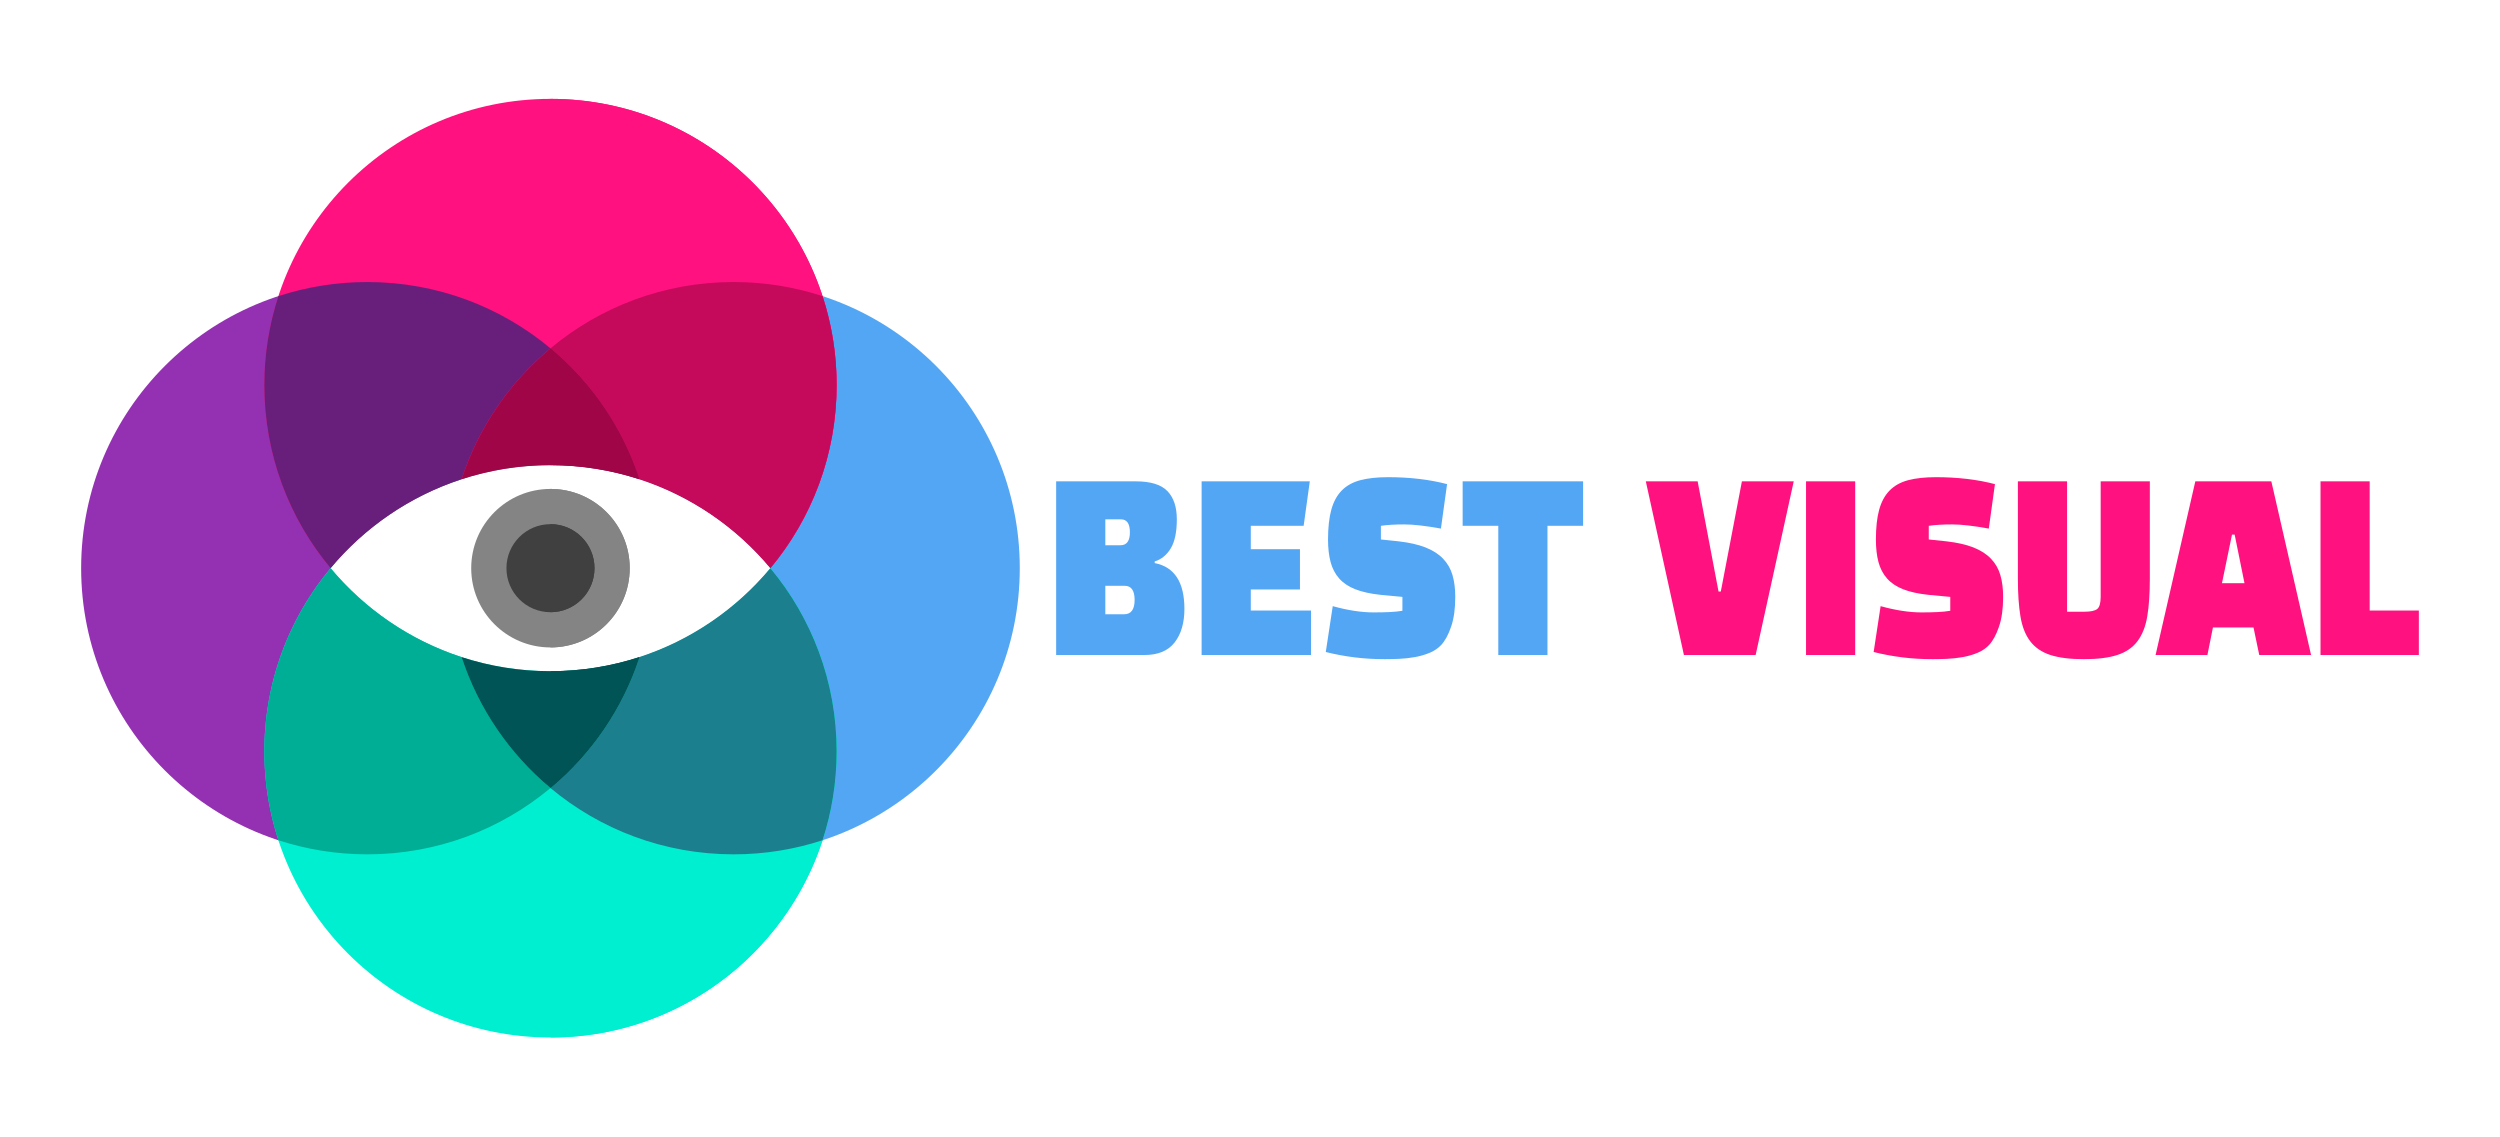
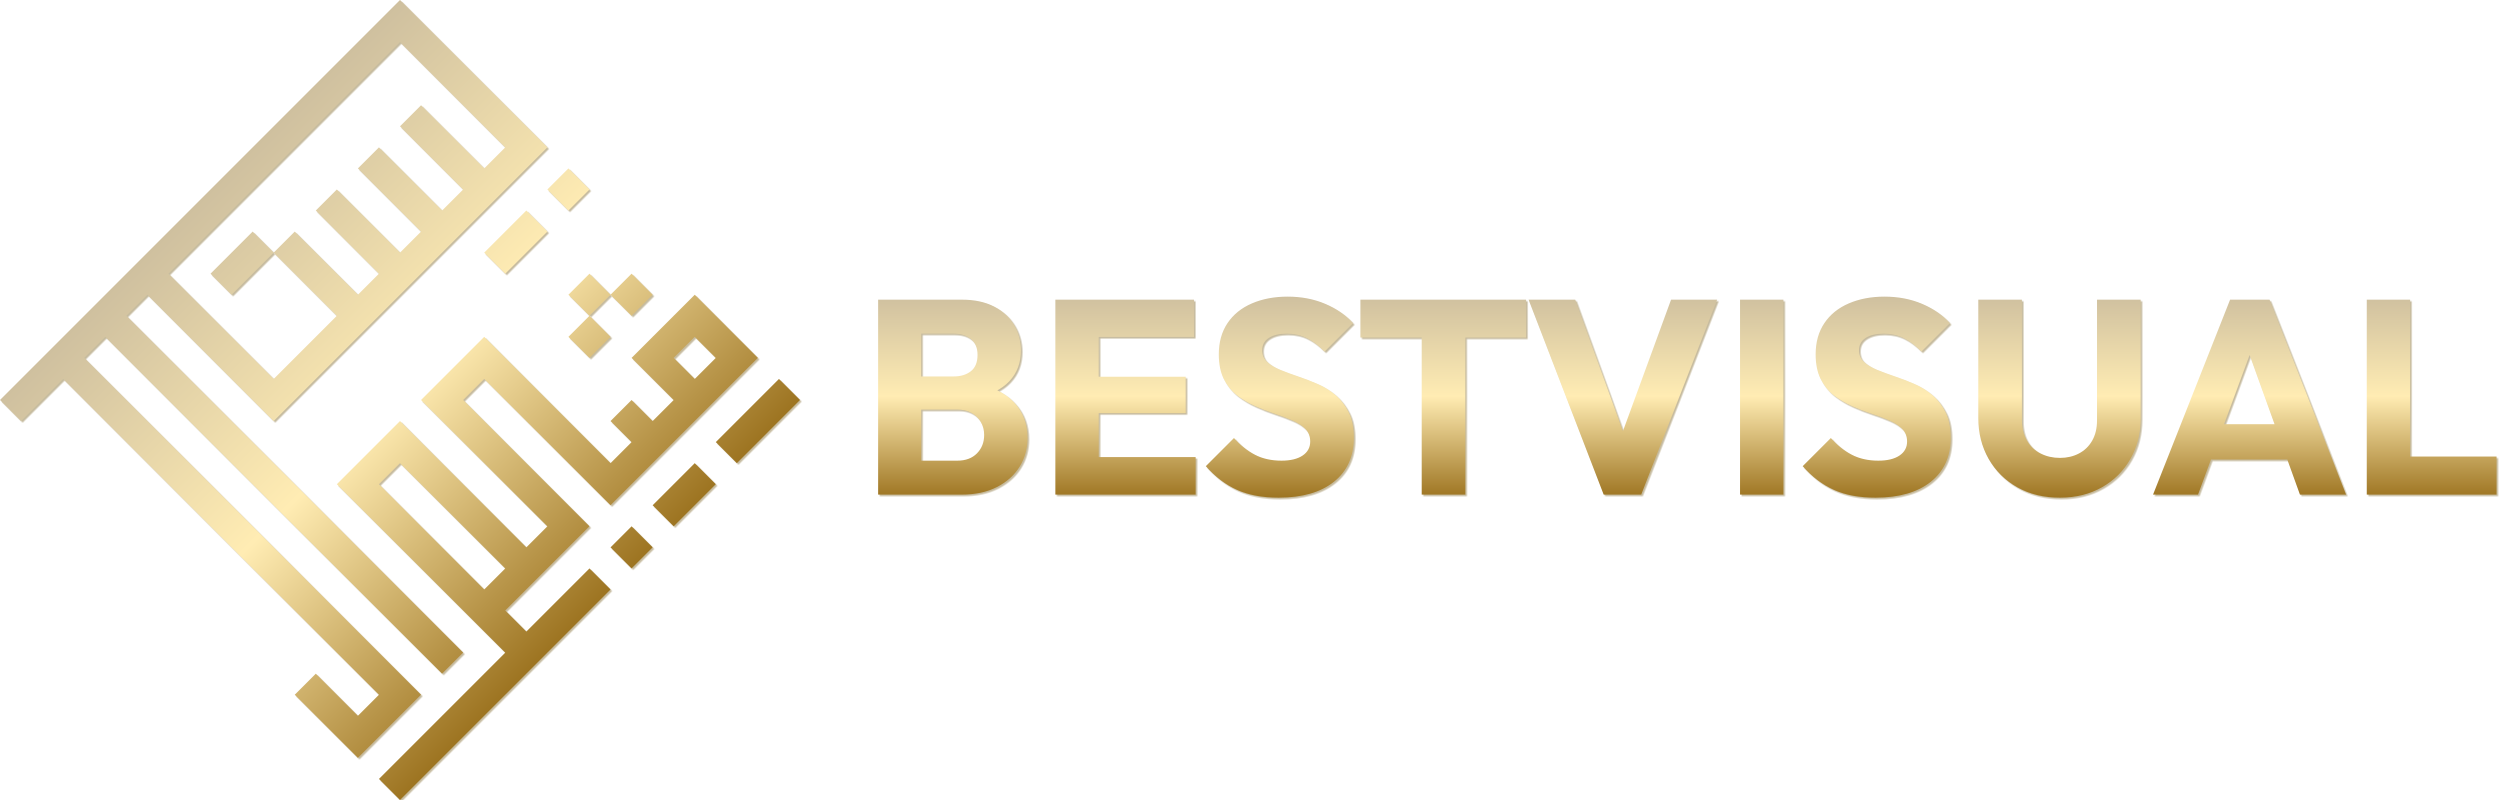
- <svg xmlns="http://www.w3.org/2000/svg" style="isolation:isolate" viewBox="0 0 1100 500" width="1100pt" height="500pt">
-   <g>
-     <path d=" M 448.705 250.001 C 448.705 319.538 392.334 375.91 322.795 375.91 C 253.256 375.91 196.885 319.538 196.885 250.001 C 196.885 180.462 253.256 124.09 322.795 124.09 C 392.334 124.09 448.705 180.462 448.705 250.001 Z " fill="rgb(83,166,244)" />
-     <path d=" M 287.525 250.001 C 287.525 319.538 231.154 375.91 161.615 375.91 C 92.076 375.91 35.705 319.538 35.705 250.001 C 35.705 180.462 92.076 124.09 161.615 124.09 C 231.154 124.09 287.525 180.462 287.525 250.001 Z " fill="rgb(147,49,178)" />
-     <path d=" M 368.115 169.411 C 368.115 238.95 311.744 295.321 242.205 295.321 C 172.666 295.321 116.295 238.95 116.295 169.411 C 116.295 99.872 172.666 43.501 242.205 43.501 C 311.744 43.501 368.115 99.872 368.115 169.411 Z " fill="rgb(255,18,127)" />
-     <path d=" M 368.115 169.411 C 368.115 200.071 357.166 228.172 338.947 250.001 C 315.857 277.7 281.084 295.321 242.205 295.321 L 242.205 43.501 C 311.744 43.501 368.115 99.872 368.115 169.411 L 368.115 169.411 Z " fill="rgb(255,18,127)" />
-     <path d=" M 368.115 330.589 C 368.115 400.128 311.744 456.499 242.205 456.499 C 172.666 456.499 116.295 400.128 116.295 330.589 C 116.295 261.05 172.666 204.68 242.205 204.68 C 311.744 204.68 368.115 261.05 368.115 330.589 L 368.115 330.589 Z " fill="rgb(0,239,209)" />
-     <path d=" M 368.115 330.589 C 368.115 400.128 311.744 456.499 242.205 456.499 L 242.205 204.68 C 281.084 204.68 315.857 222.301 338.947 250.001 C 357.166 271.829 368.115 299.929 368.115 330.589 L 368.115 330.589 Z " fill="rgb(0,239,209)" />
-     <path d=" M 242.205 295.321 C 281.088 295.321 315.845 277.696 338.943 250.001 C 315.845 222.305 281.088 204.68 242.205 204.68 C 203.326 204.68 168.565 222.305 145.467 250.001 C 168.565 277.696 203.326 295.321 242.205 295.321 Z " fill="rgb(255,255,255)" />
-     <path d=" M 338.947 250.001 C 315.845 277.692 281.084 295.321 242.205 295.321 L 242.205 204.68 C 281.084 204.68 315.845 222.309 338.947 250.001 Z " fill="rgb(255,255,255)" />
-     <path d=" M 277.076 250.001 C 277.076 269.257 261.463 284.872 242.205 284.872 C 222.947 284.872 207.334 269.257 207.334 250.001 C 207.334 230.743 222.947 215.129 242.205 215.129 C 261.463 215.129 277.076 230.743 277.076 250.001 L 277.076 250.001 Z " fill="rgb(132,132,132)" />
-     <path d=" M 277.076 250.001 C 277.076 269.261 261.467 284.872 242.205 284.872 L 242.205 215.129 C 261.467 215.129 277.076 230.739 277.076 250.001 L 277.076 250.001 Z " fill="rgb(132,132,132)" />
-     <path d=" M 261.576 250.001 C 261.576 260.7 252.904 269.372 242.205 269.372 C 231.506 269.372 222.834 260.7 222.834 250.001 C 222.834 239.301 231.506 230.629 242.205 230.629 C 252.904 230.629 261.576 239.301 261.576 250.001 L 261.576 250.001 Z " fill="rgb(64,64,64)" />
-     <path d=" M 261.576 250.001 C 261.576 260.7 252.904 269.372 242.205 269.372 L 242.205 230.629 C 252.904 230.629 261.576 239.301 261.576 250.001 L 261.576 250.001 Z " fill="rgb(64,64,64)" />
-     <path d=" M 242.205 153.262 C 260.17 168.247 273.896 188.141 281.322 210.883 C 304.064 218.309 323.959 232.032 338.943 250.001 C 357.154 228.165 368.115 200.066 368.115 169.411 C 368.115 155.755 365.931 142.605 361.912 130.294 C 349.595 126.273 336.451 124.09 322.795 124.09 C 292.138 124.09 264.041 135.051 242.205 153.262 Z " fill="rgb(197,10,91)" />
-     <path d=" M 145.467 250.001 C 160.451 232.036 180.346 218.313 203.088 210.883 C 210.514 188.141 224.24 168.247 242.205 153.262 C 220.369 135.051 192.275 124.09 161.615 124.09 C 147.959 124.09 134.815 126.273 122.498 130.294 C 118.479 142.605 116.295 155.755 116.295 169.411 C 116.295 200.066 127.256 228.165 145.467 250.001 Z " fill="rgb(104,31,123)" />
-     <path d=" M 281.322 210.883 C 273.896 188.141 260.174 168.247 242.205 153.262 C 224.24 168.247 210.518 188.141 203.088 210.883 C 215.404 206.864 228.549 204.68 242.205 204.68 C 255.861 204.68 269.006 206.864 281.322 210.883 Z " fill="rgb(160,6,71)" />
-     <path d=" M 281.326 210.879 C 269.006 206.859 255.865 204.68 242.205 204.68 L 242.205 153.262 C 260.174 168.251 273.896 188.141 281.326 210.879 L 281.326 210.879 Z " fill="rgb(160,6,71)" />
-     <path d=" M 338.943 250.001 C 323.959 267.964 304.064 281.688 281.322 289.118 C 273.896 311.86 260.174 331.753 242.205 346.739 C 264.041 364.949 292.138 375.91 322.795 375.91 C 336.451 375.91 349.595 373.727 361.912 369.706 C 365.931 357.391 368.115 344.245 368.115 330.589 C 368.115 299.934 357.154 271.835 338.943 250.001 Z " fill="rgb(27,127,142)" />
-     <path d=" M 242.205 346.739 C 224.24 331.753 210.518 311.86 203.088 289.118 C 180.346 281.692 160.451 267.964 145.467 250.001 C 127.256 271.835 116.295 299.934 116.295 330.589 C 116.295 344.245 118.479 357.391 122.498 369.706 C 134.815 373.727 147.959 375.91 161.615 375.91 C 192.275 375.91 220.369 364.949 242.205 346.739 Z " fill="rgb(0,173,149)" />
-     <path d=" M 203.088 289.118 C 210.514 311.86 224.24 331.753 242.205 346.739 C 260.17 331.753 273.896 311.86 281.322 289.118 C 269.01 293.136 255.861 295.321 242.205 295.321 C 228.549 295.321 215.404 293.136 203.088 289.118 L 203.088 289.118 Z " fill="rgb(0,84,85)" />
-     <path d=" M 281.326 289.122 C 273.896 311.86 260.174 331.749 242.205 346.739 L 242.205 295.321 C 255.865 295.321 269.006 293.141 281.326 289.122 L 281.326 289.122 Z " fill="rgb(0,84,85)" />
-   </g>
-   <g>
-     <path d=" M 766.438 211.795 L 757.153 260.29 L 756.161 260.29 L 746.966 211.795 L 724.158 211.795 L 740.926 288.206 L 772.478 288.206 L 789.246 211.795 L 766.438 211.795 Z  M 794.655 288.206 L 816.291 288.206 L 816.291 211.795 L 794.655 211.795 L 794.655 288.206 Z  M 824.405 286.881 L 824.405 286.881 L 827.47 266.709 L 827.47 266.709 Q 837.387 269.459 845.41 269.459 L 845.41 269.459 L 845.41 269.459 Q 849.467 269.459 852.577 269.307 L 852.577 269.307 L 852.577 269.307 Q 855.687 269.154 858.121 268.746 L 858.121 268.746 L 858.121 262.633 L 848.385 261.716 L 848.385 261.716 Q 841.804 261.003 837.387 259.271 L 837.387 259.271 L 837.387 259.271 Q 832.969 257.539 830.31 254.534 L 830.31 254.534 L 830.31 254.534 Q 827.65 251.528 826.524 247.3 L 826.524 247.3 L 826.524 247.3 Q 825.397 243.072 825.397 237.367 L 825.397 237.367 L 825.397 237.367 Q 825.397 229.522 826.839 224.275 L 826.839 224.275 L 826.839 224.275 Q 828.281 219.028 831.437 215.819 L 831.437 215.819 L 831.437 215.819 Q 834.592 212.61 839.595 211.285 L 839.595 211.285 L 839.595 211.285 Q 844.599 209.961 851.811 209.961 L 851.811 209.961 L 851.811 209.961 Q 866.145 209.961 877.774 213.017 L 877.774 213.017 L 875.07 232.578 L 875.07 232.578 Q 864.973 230.744 858.933 230.744 L 858.933 230.744 L 858.933 230.744 Q 852.893 230.744 848.655 231.356 L 848.655 231.356 L 848.655 237.367 L 856.408 238.182 L 856.408 238.182 Q 863.53 238.997 868.308 240.882 L 868.308 240.882 L 868.308 240.882 Q 873.086 242.766 876.016 245.823 L 876.016 245.823 L 876.016 245.823 Q 878.946 248.879 880.163 253.056 L 880.163 253.056 L 880.163 253.056 Q 881.38 257.234 881.38 262.633 L 881.38 262.633 L 881.38 262.633 Q 881.38 270.376 879.577 275.674 L 879.577 275.674 L 879.577 275.674 Q 877.774 280.972 875.25 283.723 L 875.25 283.723 L 875.25 283.723 Q 873.176 285.964 870.111 287.238 L 870.111 287.238 L 870.111 287.238 Q 867.046 288.511 863.62 289.123 L 863.62 289.123 L 863.62 289.123 Q 860.195 289.734 856.724 289.887 L 856.724 289.887 L 856.724 289.887 Q 853.253 290.039 850.458 290.039 L 850.458 290.039 L 850.458 290.039 Q 843.427 290.039 836.936 289.224 L 836.936 289.224 L 836.936 289.224 Q 830.445 288.409 824.405 286.881 Z  M 887.871 254.687 L 887.871 211.795 L 909.507 211.795 L 909.507 269.154 L 917.17 269.154 L 917.17 269.154 Q 921.317 269.154 922.804 267.931 L 922.804 267.931 L 922.804 267.931 Q 924.292 266.709 924.292 262.633 L 924.292 262.633 L 924.292 211.795 L 945.928 211.795 L 945.928 254.687 L 945.928 254.687 Q 945.928 264.467 944.801 271.191 L 944.801 271.191 L 944.801 271.191 Q 943.674 277.916 940.474 282.144 L 940.474 282.144 L 940.474 282.144 Q 937.273 286.372 931.594 288.206 L 931.594 288.206 L 931.594 288.206 Q 925.914 290.039 916.899 290.039 L 916.899 290.039 L 916.899 290.039 Q 907.884 290.039 902.205 288.206 L 902.205 288.206 L 902.205 288.206 Q 896.525 286.372 893.325 282.195 L 893.325 282.195 L 893.325 282.195 Q 890.125 278.017 888.998 271.242 L 888.998 271.242 L 888.998 271.242 Q 887.871 264.467 887.871 254.687 L 887.871 254.687 Z  M 971.26 288.206 L 973.694 276.082 L 991.544 276.082 L 994.068 288.206 L 1016.876 288.206 L 999.387 211.795 L 965.941 211.795 L 948.452 288.206 L 971.26 288.206 Z  M 982.078 235.227 L 983.25 235.227 L 987.577 256.622 L 977.661 256.622 L 982.078 235.227 Z  M 1064.295 288.206 L 1064.295 268.644 L 1042.659 268.644 L 1042.659 211.795 L 1021.023 211.795 L 1021.023 288.206 L 1064.295 288.206 Z " fill="rgb(255,18,127)" />
-     <path d=" M 503.559 288.206 L 503.559 288.206 L 464.705 288.206 L 464.705 211.795 L 499.773 211.795 L 499.773 211.795 Q 509.509 211.795 513.656 216.074 L 513.656 216.074 L 513.656 216.074 Q 517.803 220.353 517.803 228.503 L 517.803 228.503 L 517.803 228.503 Q 517.803 236.755 515.189 241.187 L 515.189 241.187 L 515.189 241.187 Q 512.574 245.619 508.067 247.045 L 508.067 247.045 L 508.067 247.759 L 508.067 247.759 Q 521.139 250.306 521.139 267.931 L 521.139 267.931 L 521.139 267.931 Q 521.139 277.1 516.857 282.653 L 516.857 282.653 L 516.857 282.653 Q 512.574 288.206 503.559 288.206 Z  M 494.815 257.743 L 494.815 257.743 L 486.341 257.743 L 486.341 270.274 L 494.635 270.274 L 494.635 270.274 Q 499.232 270.274 499.232 263.958 L 499.232 263.958 L 499.232 263.958 Q 499.232 257.743 494.815 257.743 Z  M 493.192 228.503 L 493.192 228.503 L 486.341 228.503 L 486.341 239.914 L 493.012 239.914 L 493.012 239.914 Q 497.159 239.914 497.159 234.208 L 497.159 234.208 L 497.159 234.208 Q 497.159 228.503 493.192 228.503 Z  M 571.984 259.373 L 571.984 241.646 L 550.348 241.646 L 550.348 231.356 L 573.606 231.356 L 576.311 211.795 L 528.711 211.795 L 528.711 288.206 L 576.852 288.206 L 576.852 268.644 L 550.348 268.644 L 550.348 259.373 L 571.984 259.373 Z  M 583.343 286.881 L 583.343 286.881 L 586.408 266.709 L 586.408 266.709 Q 596.324 269.459 604.348 269.459 L 604.348 269.459 L 604.348 269.459 Q 608.404 269.459 611.515 269.307 L 611.515 269.307 L 611.515 269.307 Q 614.625 269.154 617.059 268.746 L 617.059 268.746 L 617.059 262.633 L 607.323 261.716 L 607.323 261.716 Q 600.742 261.003 596.324 259.271 L 596.324 259.271 L 596.324 259.271 Q 591.907 257.539 589.247 254.534 L 589.247 254.534 L 589.247 254.534 Q 586.588 251.528 585.461 247.3 L 585.461 247.3 L 585.461 247.3 Q 584.334 243.072 584.334 237.367 L 584.334 237.367 L 584.334 237.367 Q 584.334 229.522 585.777 224.275 L 585.777 224.275 L 585.777 224.275 Q 587.219 219.028 590.374 215.819 L 590.374 215.819 L 590.374 215.819 Q 593.53 212.61 598.533 211.285 L 598.533 211.285 L 598.533 211.285 Q 603.536 209.961 610.748 209.961 L 610.748 209.961 L 610.748 209.961 Q 625.082 209.961 636.712 213.017 L 636.712 213.017 L 634.007 232.578 L 634.007 232.578 Q 623.91 230.744 617.87 230.744 L 617.87 230.744 L 617.87 230.744 Q 611.83 230.744 607.593 231.356 L 607.593 231.356 L 607.593 237.367 L 615.346 238.182 L 615.346 238.182 Q 622.468 238.997 627.246 240.882 L 627.246 240.882 L 627.246 240.882 Q 632.024 242.766 634.954 245.823 L 634.954 245.823 L 634.954 245.823 Q 637.884 248.879 639.101 253.056 L 639.101 253.056 L 639.101 253.056 Q 640.318 257.234 640.318 262.633 L 640.318 262.633 L 640.318 262.633 Q 640.318 270.376 638.515 275.674 L 638.515 275.674 L 638.515 275.674 Q 636.712 280.972 634.187 283.723 L 634.187 283.723 L 634.187 283.723 Q 632.114 285.964 629.049 287.238 L 629.049 287.238 L 629.049 287.238 Q 625.984 288.511 622.558 289.123 L 622.558 289.123 L 622.558 289.123 Q 619.132 289.734 615.662 289.887 L 615.662 289.887 L 615.662 289.887 Q 612.191 290.039 609.396 290.039 L 609.396 290.039 L 609.396 290.039 Q 602.364 290.039 595.874 289.224 L 595.874 289.224 L 595.874 289.224 Q 589.383 288.409 583.343 286.881 Z  M 696.572 231.356 L 696.572 211.795 L 643.563 211.795 L 643.563 231.356 L 659.249 231.356 L 659.249 288.206 L 680.885 288.206 L 680.885 231.356 L 696.572 231.356 Z " fill="rgb(83,166,244)" />
-   </g>
+ <svg xmlns="http://www.w3.org/2000/svg" xmlns:ns1="https://boxy-svg.com" viewBox="0 0 1600 512" width="1600px" height="512px">
+   <defs>
+     <linearGradient id="gradient-0">
+       <stop offset="0" style="stop-color: rgb(207, 192, 159);" />
+       <stop offset="0.495" style="stop-color: rgb(255, 236, 179);" />
+       <stop offset="1" style="stop-color: rgb(157, 116, 33);" />
+     </linearGradient>
+     <linearGradient id="gradient-0-0" href="#gradient-0" gradientUnits="userSpaceOnUse" x1="256" y1="446.673" x2="256" y2="490.353" gradientTransform="matrix(2.945439, 0, 0, 2.945439, 325.8598, -1125.805)" />
+     <filter id="drop-shadow-filter-0" ns1:preset="drop-shadow 1 1 1 0 0.5 #c6bb9f" color-interpolation-filters="sRGB" x="-50%" y="-50%" width="200%" height="200%">
+       <feGaussianBlur in="SourceAlpha" stdDeviation="0" />
+       <feOffset dx="1" dy="1" />
+       <feComponentTransfer result="offsetblur">
+         <feFuncA id="spread-ctrl" type="linear" slope="1" />
+       </feComponentTransfer>
+       <feFlood flood-color="#c6bb9f" />
+       <feComposite in2="offsetblur" operator="in" />
+       <feMerge>
+         <feMergeNode />
+         <feMergeNode in="SourceGraphic" />
+       </feMerge>
+     </filter>
+     <linearGradient id="gradient-0-1" href="#gradient-0" gradientUnits="userSpaceOnUse" x1="269.406" y1="52.575" x2="269.406" y2="452.575" gradientTransform="matrix(0.64, -0.64, 0.64, 0.64, -78.06774, 266.7722)" />
+     <filter id="drop-shadow-filter-1" ns1:preset="drop-shadow 1 1 1 0 0.5 #c6bb9f" color-interpolation-filters="sRGB" x="-50%" y="-50%" width="200%" height="200%">
+       <feGaussianBlur in="SourceAlpha" stdDeviation="0" />
+       <feOffset dx="1" dy="1" />
+       <feComponentTransfer result="offsetblur">
+         <feFuncA id="spread-ctrl" type="linear" slope="1" />
+       </feComponentTransfer>
+       <feFlood flood-color="#c6bb9f" />
+       <feComposite in2="offsetblur" operator="in" />
+       <feMerge>
+         <feMergeNode />
+         <feMergeNode in="SourceGraphic" />
+       </feMerge>
+     </filter>
+   </defs>
+   <path d="M 583.384 316.556 L 583.384 294.819 L 612.721 294.819 C 618.022 294.819 622.205 293.258 625.268 290.136 C 628.331 287.013 629.863 283.096 629.863 278.383 C 629.863 275.32 629.156 272.551 627.743 270.077 C 626.328 267.602 624.355 265.659 621.822 264.245 C 619.289 262.831 616.255 262.125 612.721 262.125 L 583.384 262.125 L 583.384 240.917 L 610.423 240.917 C 614.901 240.917 618.552 239.798 621.38 237.559 C 624.208 235.321 625.621 231.845 625.621 227.132 C 625.621 222.656 624.208 219.269 621.38 216.97 C 618.552 214.673 614.901 213.524 610.423 213.524 L 583.384 213.524 L 583.384 191.787 L 615.725 191.787 C 623.737 191.787 630.57 193.26 636.225 196.205 C 641.88 199.151 646.151 203.098 649.038 208.046 C 651.924 212.994 653.368 218.414 653.368 224.305 C 653.368 232.199 650.894 238.767 645.945 244.01 C 640.996 249.253 633.692 252.876 624.031 254.879 L 624.738 245.512 C 635.342 247.515 643.471 251.58 649.126 257.706 C 654.781 263.832 657.609 271.372 657.609 280.327 C 657.609 287.16 655.93 293.287 652.572 298.706 C 649.215 304.126 644.384 308.457 638.08 311.696 C 631.777 314.936 624.208 316.556 615.371 316.556 L 583.384 316.556 Z M 562 316.556 L 562 191.787 L 589.57 191.787 L 589.57 316.556 L 562 316.556 Z M 675.429 316.556 L 675.429 191.787 L 703.175 191.787 L 703.175 316.556 L 675.429 316.556 Z M 696.636 316.556 L 696.636 292.522 L 765.206 292.522 L 765.206 316.556 L 696.636 316.556 Z M 696.636 264.422 L 696.636 241.094 L 758.844 241.094 L 758.844 264.422 L 696.636 264.422 Z M 696.636 215.646 L 696.636 191.787 L 764.146 191.787 L 764.146 215.646 L 696.636 215.646 Z M 818.38 318.5 C 808.012 318.5 799.146 316.85 791.783 313.551 C 784.419 310.253 777.733 305.187 771.724 298.353 L 789.75 280.327 C 793.756 284.922 798.204 288.486 803.094 291.019 C 807.982 293.552 813.667 294.819 820.147 294.819 C 825.92 294.819 830.426 293.729 833.666 291.549 C 836.907 289.37 838.527 286.394 838.527 282.624 C 838.527 279.326 837.496 276.616 835.434 274.495 C 833.372 272.374 830.574 270.548 827.039 269.017 C 823.505 267.485 819.676 266.042 815.553 264.686 C 811.428 263.332 807.275 261.712 803.094 259.827 C 798.911 257.942 795.082 255.644 791.606 252.934 C 788.13 250.224 785.332 246.749 783.211 242.508 C 781.091 238.267 780.03 233.024 780.03 226.779 C 780.03 219.003 781.886 212.347 785.597 206.809 C 789.309 201.272 794.522 197.059 801.238 194.173 C 807.953 191.286 815.553 189.843 824.035 189.843 C 832.872 189.843 840.883 191.375 848.07 194.438 C 855.257 197.501 861.206 201.625 865.919 206.809 L 847.717 225.012 C 843.947 221.124 840.147 218.237 836.318 216.353 C 832.489 214.467 828.218 213.524 823.505 213.524 C 818.674 213.524 814.846 214.437 812.018 216.264 C 809.19 218.09 807.777 220.712 807.777 224.128 C 807.777 227.192 808.837 229.695 810.957 231.639 C 813.078 233.583 815.876 235.262 819.352 236.675 C 822.827 238.09 826.656 239.504 830.839 240.917 C 835.022 242.331 839.204 243.951 843.387 245.777 C 847.57 247.603 851.369 249.989 854.786 252.934 C 858.202 255.88 861 259.532 863.18 263.892 C 865.359 268.251 866.449 273.729 866.449 280.327 C 866.449 292.226 862.208 301.564 853.726 308.338 C 845.243 315.113 833.461 318.5 818.38 318.5 Z M 909.889 316.556 L 909.889 193.378 L 937.812 193.378 L 937.812 316.556 L 909.889 316.556 Z M 870.656 215.999 L 870.656 191.787 L 976.692 191.787 L 976.692 215.999 L 870.656 215.999 Z M 1026.36 316.556 L 978.285 191.787 L 1008.15 191.787 L 1044.73 292.698 L 1032.54 292.698 L 1069.48 191.787 L 1098.98 191.787 L 1050.39 316.556 L 1026.36 316.556 Z M 1113.62 316.556 L 1113.62 191.787 L 1141.38 191.787 L 1141.38 316.556 L 1113.62 316.556 Z M 1200.36 318.5 C 1190.01 318.5 1181.13 316.85 1173.78 313.551 C 1166.41 310.253 1159.72 305.187 1153.72 298.353 L 1171.75 280.327 C 1175.75 284.922 1180.2 288.486 1185.09 291.019 C 1189.98 293.552 1195.66 294.819 1202.13 294.819 C 1207.92 294.819 1212.42 293.729 1215.66 291.549 C 1218.89 289.37 1220.53 286.394 1220.53 282.624 C 1220.53 279.326 1219.49 276.616 1217.43 274.495 C 1215.37 272.374 1212.57 270.548 1209.04 269.017 C 1205.49 267.485 1201.66 266.042 1197.53 264.686 C 1193.42 263.332 1189.26 261.712 1185.09 259.827 C 1180.91 257.942 1177.08 255.644 1173.59 252.934 C 1170.12 250.224 1167.33 246.749 1165.2 242.508 C 1163.07 238.267 1162.01 233.024 1162.01 226.779 C 1162.01 219.003 1163.87 212.347 1167.59 206.809 C 1171.3 201.272 1176.52 197.059 1183.24 194.173 C 1189.95 191.286 1197.53 189.843 1206.02 189.843 C 1214.87 189.843 1222.88 191.375 1230.07 194.438 C 1237.25 197.501 1243.2 201.625 1247.92 206.809 L 1229.7 225.012 C 1225.94 221.124 1222.14 218.237 1218.31 216.353 C 1214.47 214.467 1210.2 213.524 1205.49 213.524 C 1200.66 213.524 1196.84 214.437 1194.01 216.264 C 1191.18 218.09 1189.76 220.712 1189.76 224.128 C 1189.76 227.192 1190.82 229.695 1192.94 231.639 C 1195.07 233.583 1197.87 235.262 1201.34 236.675 C 1204.82 238.09 1208.64 239.504 1212.84 240.917 C 1217.02 242.331 1221.19 243.951 1225.38 245.777 C 1229.56 247.603 1233.35 249.989 1236.78 252.934 C 1240.2 255.88 1243 259.532 1245.17 263.892 C 1247.36 268.251 1248.44 273.729 1248.44 280.327 C 1248.44 292.226 1244.2 301.564 1235.72 308.338 C 1227.24 315.113 1215.45 318.5 1200.36 318.5 Z M 1318.42 318.5 C 1308.05 318.5 1298.94 316.291 1291.11 311.873 C 1283.26 307.455 1277.15 301.387 1272.72 293.67 C 1268.31 285.953 1266.1 277.205 1266.1 267.426 L 1266.1 191.787 L 1294.02 191.787 L 1294.02 268.84 C 1294.02 273.907 1295.08 278.265 1297.21 281.917 C 1299.33 285.57 1302.24 288.339 1305.95 290.224 C 1309.67 292.109 1313.81 293.052 1318.42 293.052 C 1322.88 293.052 1326.92 292.109 1330.51 290.224 C 1334.12 288.339 1336.95 285.6 1339 282.006 C 1341.06 278.413 1342.09 274.083 1342.09 269.017 L 1342.09 191.787 L 1370.02 191.787 L 1370.02 267.602 C 1370.02 277.381 1367.83 286.1 1363.47 293.759 C 1359.11 301.416 1353.05 307.455 1345.26 311.873 C 1337.49 316.291 1328.54 318.5 1318.42 318.5 Z M 1377.94 316.556 L 1427.26 191.787 L 1452.52 191.787 L 1501.47 316.556 L 1471.97 316.556 L 1434.68 213.171 L 1444.92 213.171 L 1406.75 316.556 L 1377.94 316.556 Z M 1406.21 294.112 L 1406.21 271.491 L 1474.09 271.491 L 1474.09 294.112 L 1406.21 294.112 Z M 1514.73 316.556 L 1514.73 191.787 L 1542.48 191.787 L 1542.48 316.556 L 1514.73 316.556 Z M 1536.11 316.556 L 1536.11 292.168 L 1597.79 292.168 L 1597.79 316.556 L 1536.11 316.556 Z" style="text-wrap-mode: nowrap; fill: url(&quot;#gradient-0-0&quot;); filter: url(&quot;#drop-shadow-filter-0&quot;);" />
+   <path d="M 0 256 L 13.473 269.474 L 40.424 242.524 L 242.529 444.629 L 229.051 458.107 L 202.103 431.159 L 188.631 444.631 L 229.052 485.052 L 269.474 444.63 L 53.896 229.051 L 67.368 215.58 L 282.946 431.158 L 296.425 417.68 L 80.846 202.101 L 94.318 188.629 L 175.16 269.471 L 350.315 94.316 L 256 0 L 0 256 Z M 175.159 242.526 L 107.79 175.157 L 256.001 26.946 L 323.37 94.315 L 309.898 107.786 L 269.477 67.366 L 256.005 80.837 L 296.426 121.259 L 282.947 134.738 L 242.527 94.316 L 229.054 107.788 L 269.476 148.209 L 256.003 161.681 L 215.583 121.26 L 202.11 134.732 L 242.532 175.153 L 229.053 188.631 L 188.633 148.211 L 175.16 161.682 L 215.581 202.104 L 175.159 242.526 Z M 242.527 498.527 L 256 512 L 390.739 377.262 L 377.265 363.788 L 336.843 404.21 L 323.369 390.736 L 377.263 336.842 L 296.42 256 L 309.899 242.521 L 390.741 323.363 L 485.051 229.053 L 444.631 188.631 L 404.215 229.048 L 431.163 255.995 L 417.684 269.474 L 404.211 256 L 390.739 269.473 L 404.212 282.946 L 390.74 296.418 L 309.898 215.575 L 269.476 255.998 L 350.318 336.84 L 336.846 350.312 L 256.003 269.47 L 215.581 309.893 L 323.371 417.682 L 242.527 498.527 Z M 323.368 363.79 L 309.896 377.262 L 242.527 309.893 L 255.999 296.421 L 323.368 363.79 Z M 444.634 242.524 L 431.161 229.05 L 444.634 215.578 L 458.107 229.051 L 444.634 242.524 Z M 175.16 161.682 L 161.687 148.209 L 134.737 175.159 L 148.21 188.633 L 175.16 161.682 Z M 404.216 336.837 L 390.738 350.316 L 404.211 363.789 L 417.69 350.311 L 404.216 336.837 Z M 458.105 309.894 L 444.632 296.421 L 417.688 323.366 L 431.161 336.839 L 458.105 309.894 Z M 377.263 121.264 L 363.789 107.789 L 350.316 121.262 L 363.791 134.736 L 377.263 121.264 Z M 350.319 148.208 L 336.845 134.733 L 309.895 161.684 L 323.369 175.158 L 350.319 148.208 Z M 390.74 188.629 L 377.265 175.155 L 363.794 188.626 L 377.268 202.101 L 390.74 188.629 Z M 390.74 188.629 L 404.214 202.102 L 417.685 188.631 L 404.212 175.157 L 390.74 188.629 Z M 390.741 215.574 L 377.268 202.101 L 363.789 215.58 L 377.263 229.053 L 390.741 215.574 Z M 512 256 L 498.527 242.527 L 458.11 282.943 L 471.584 296.417 L 512 256 Z" fill-rule="evenodd" style="stroke-width: 1; fill: url(&quot;#gradient-0-1&quot;); filter: url(&quot;#drop-shadow-filter-1&quot;); transform-origin: 256px 256px;" />
</svg>
